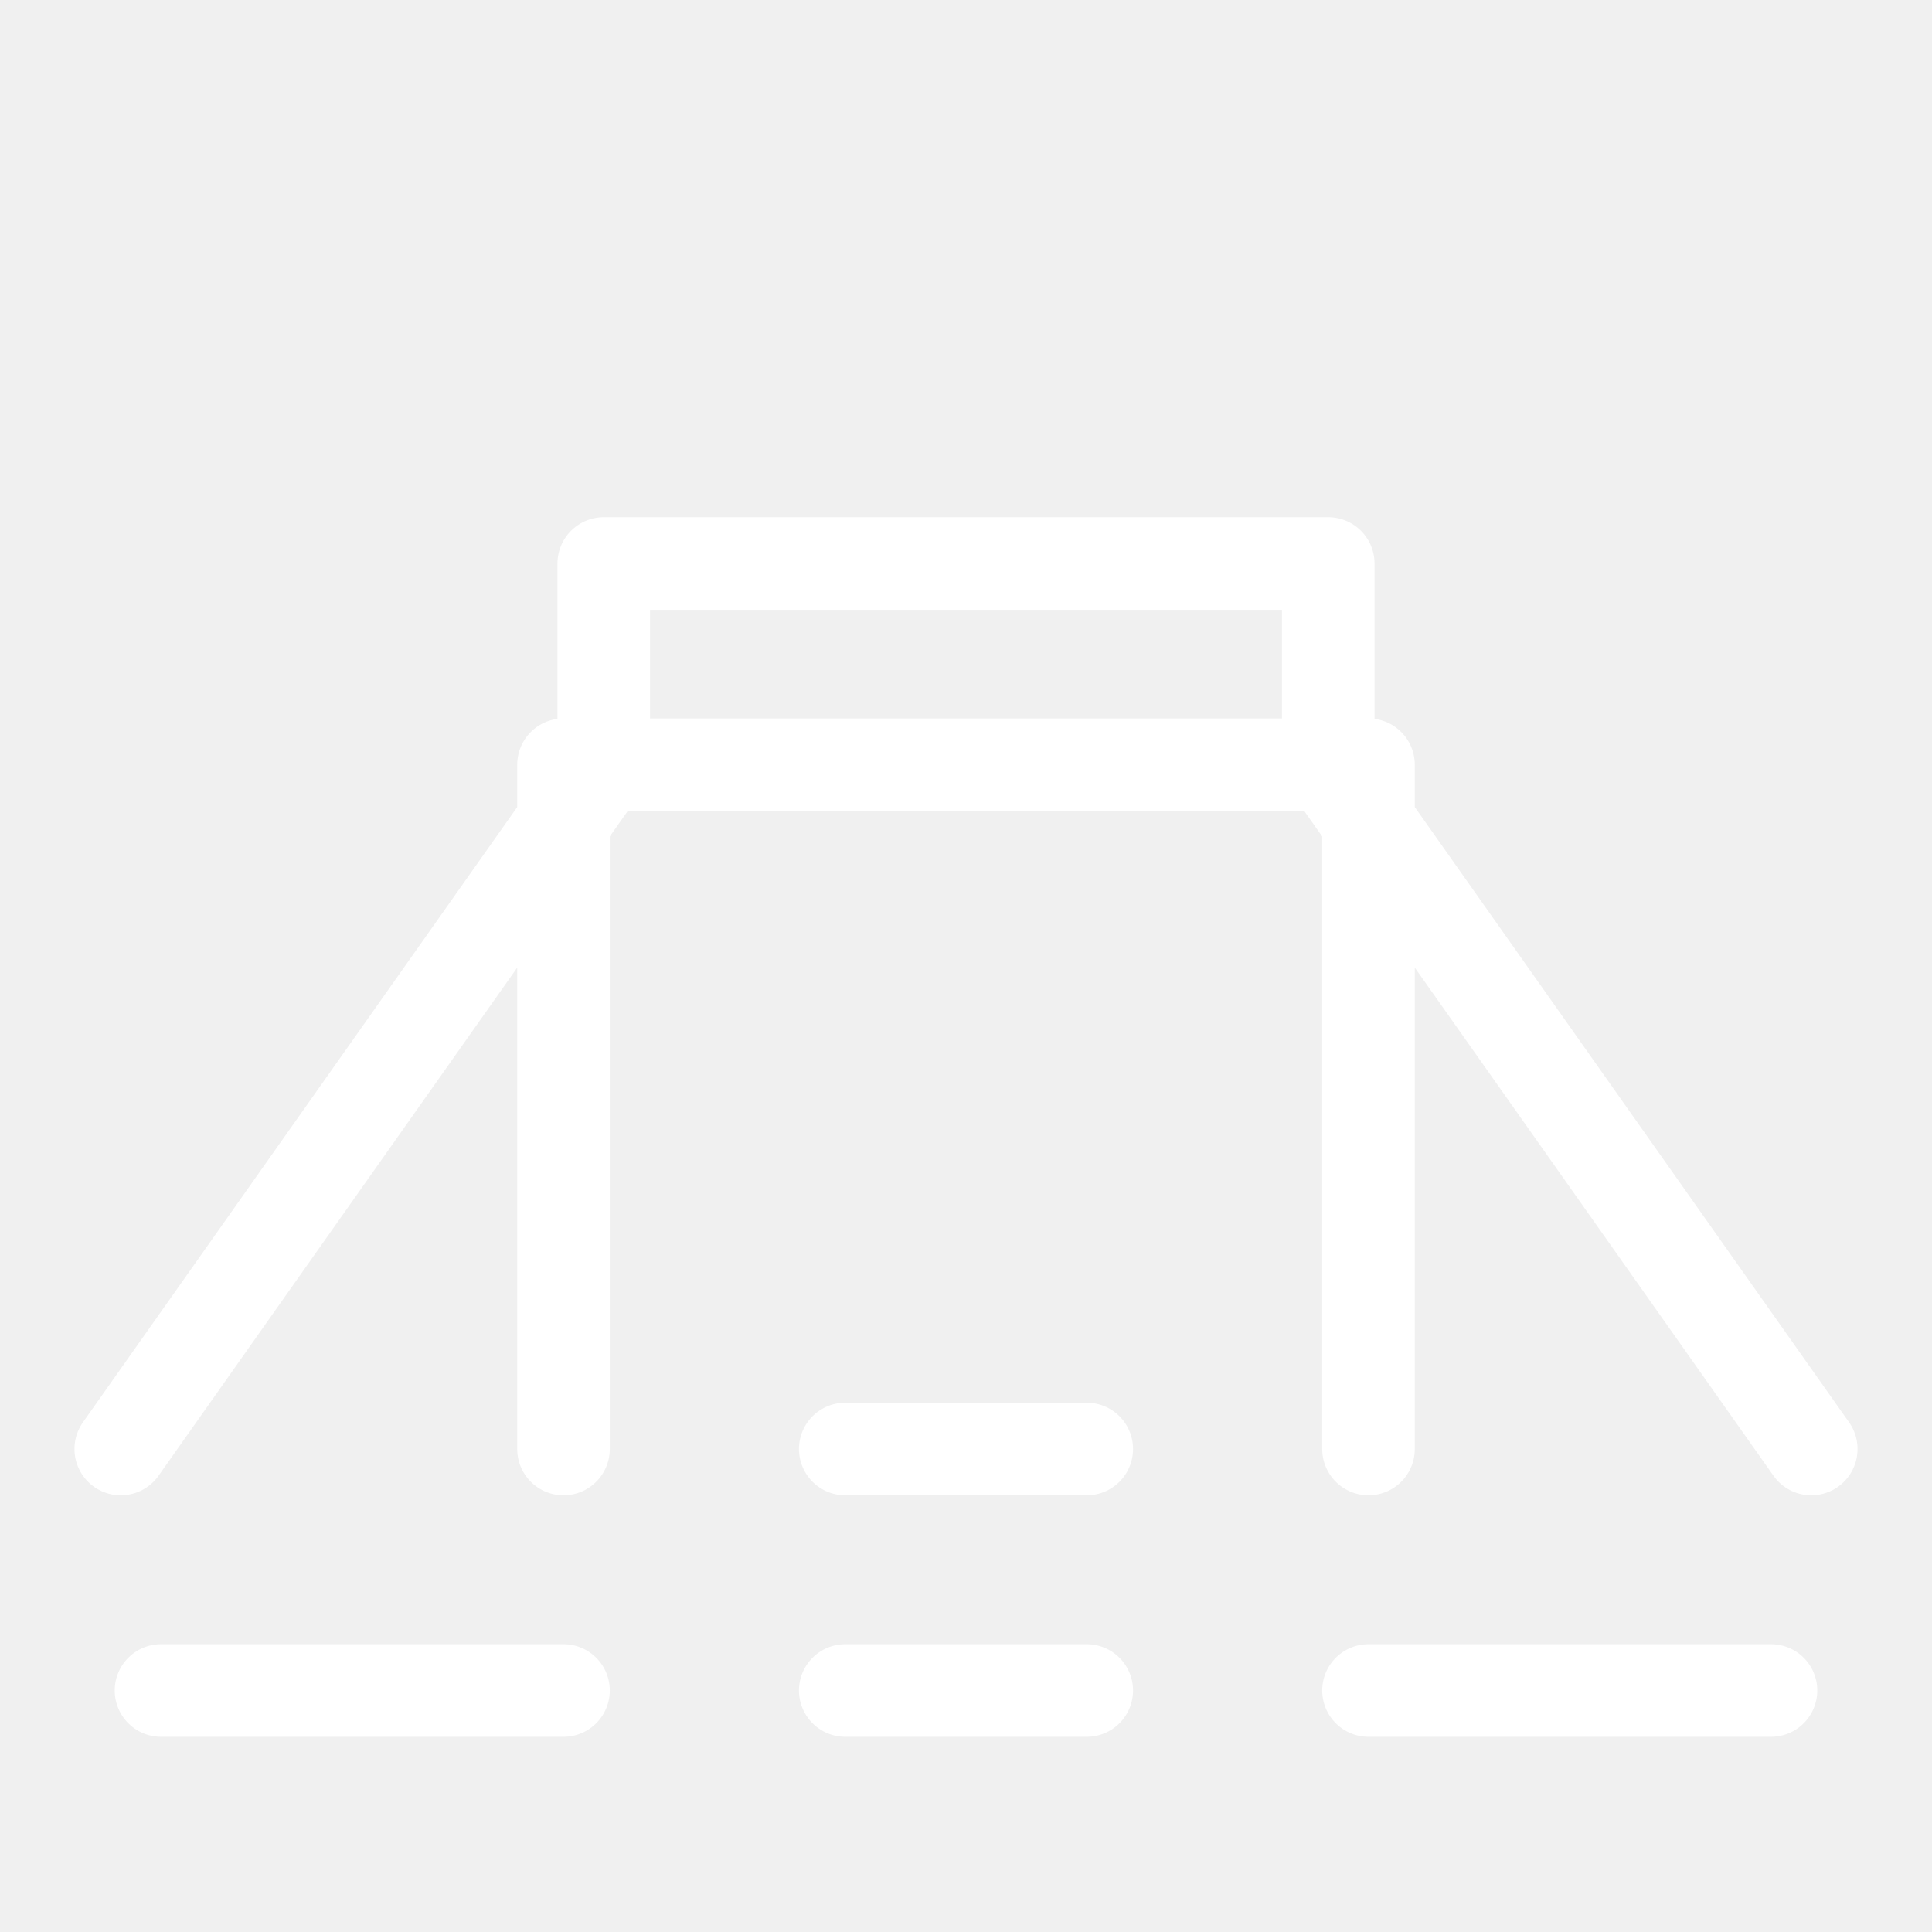
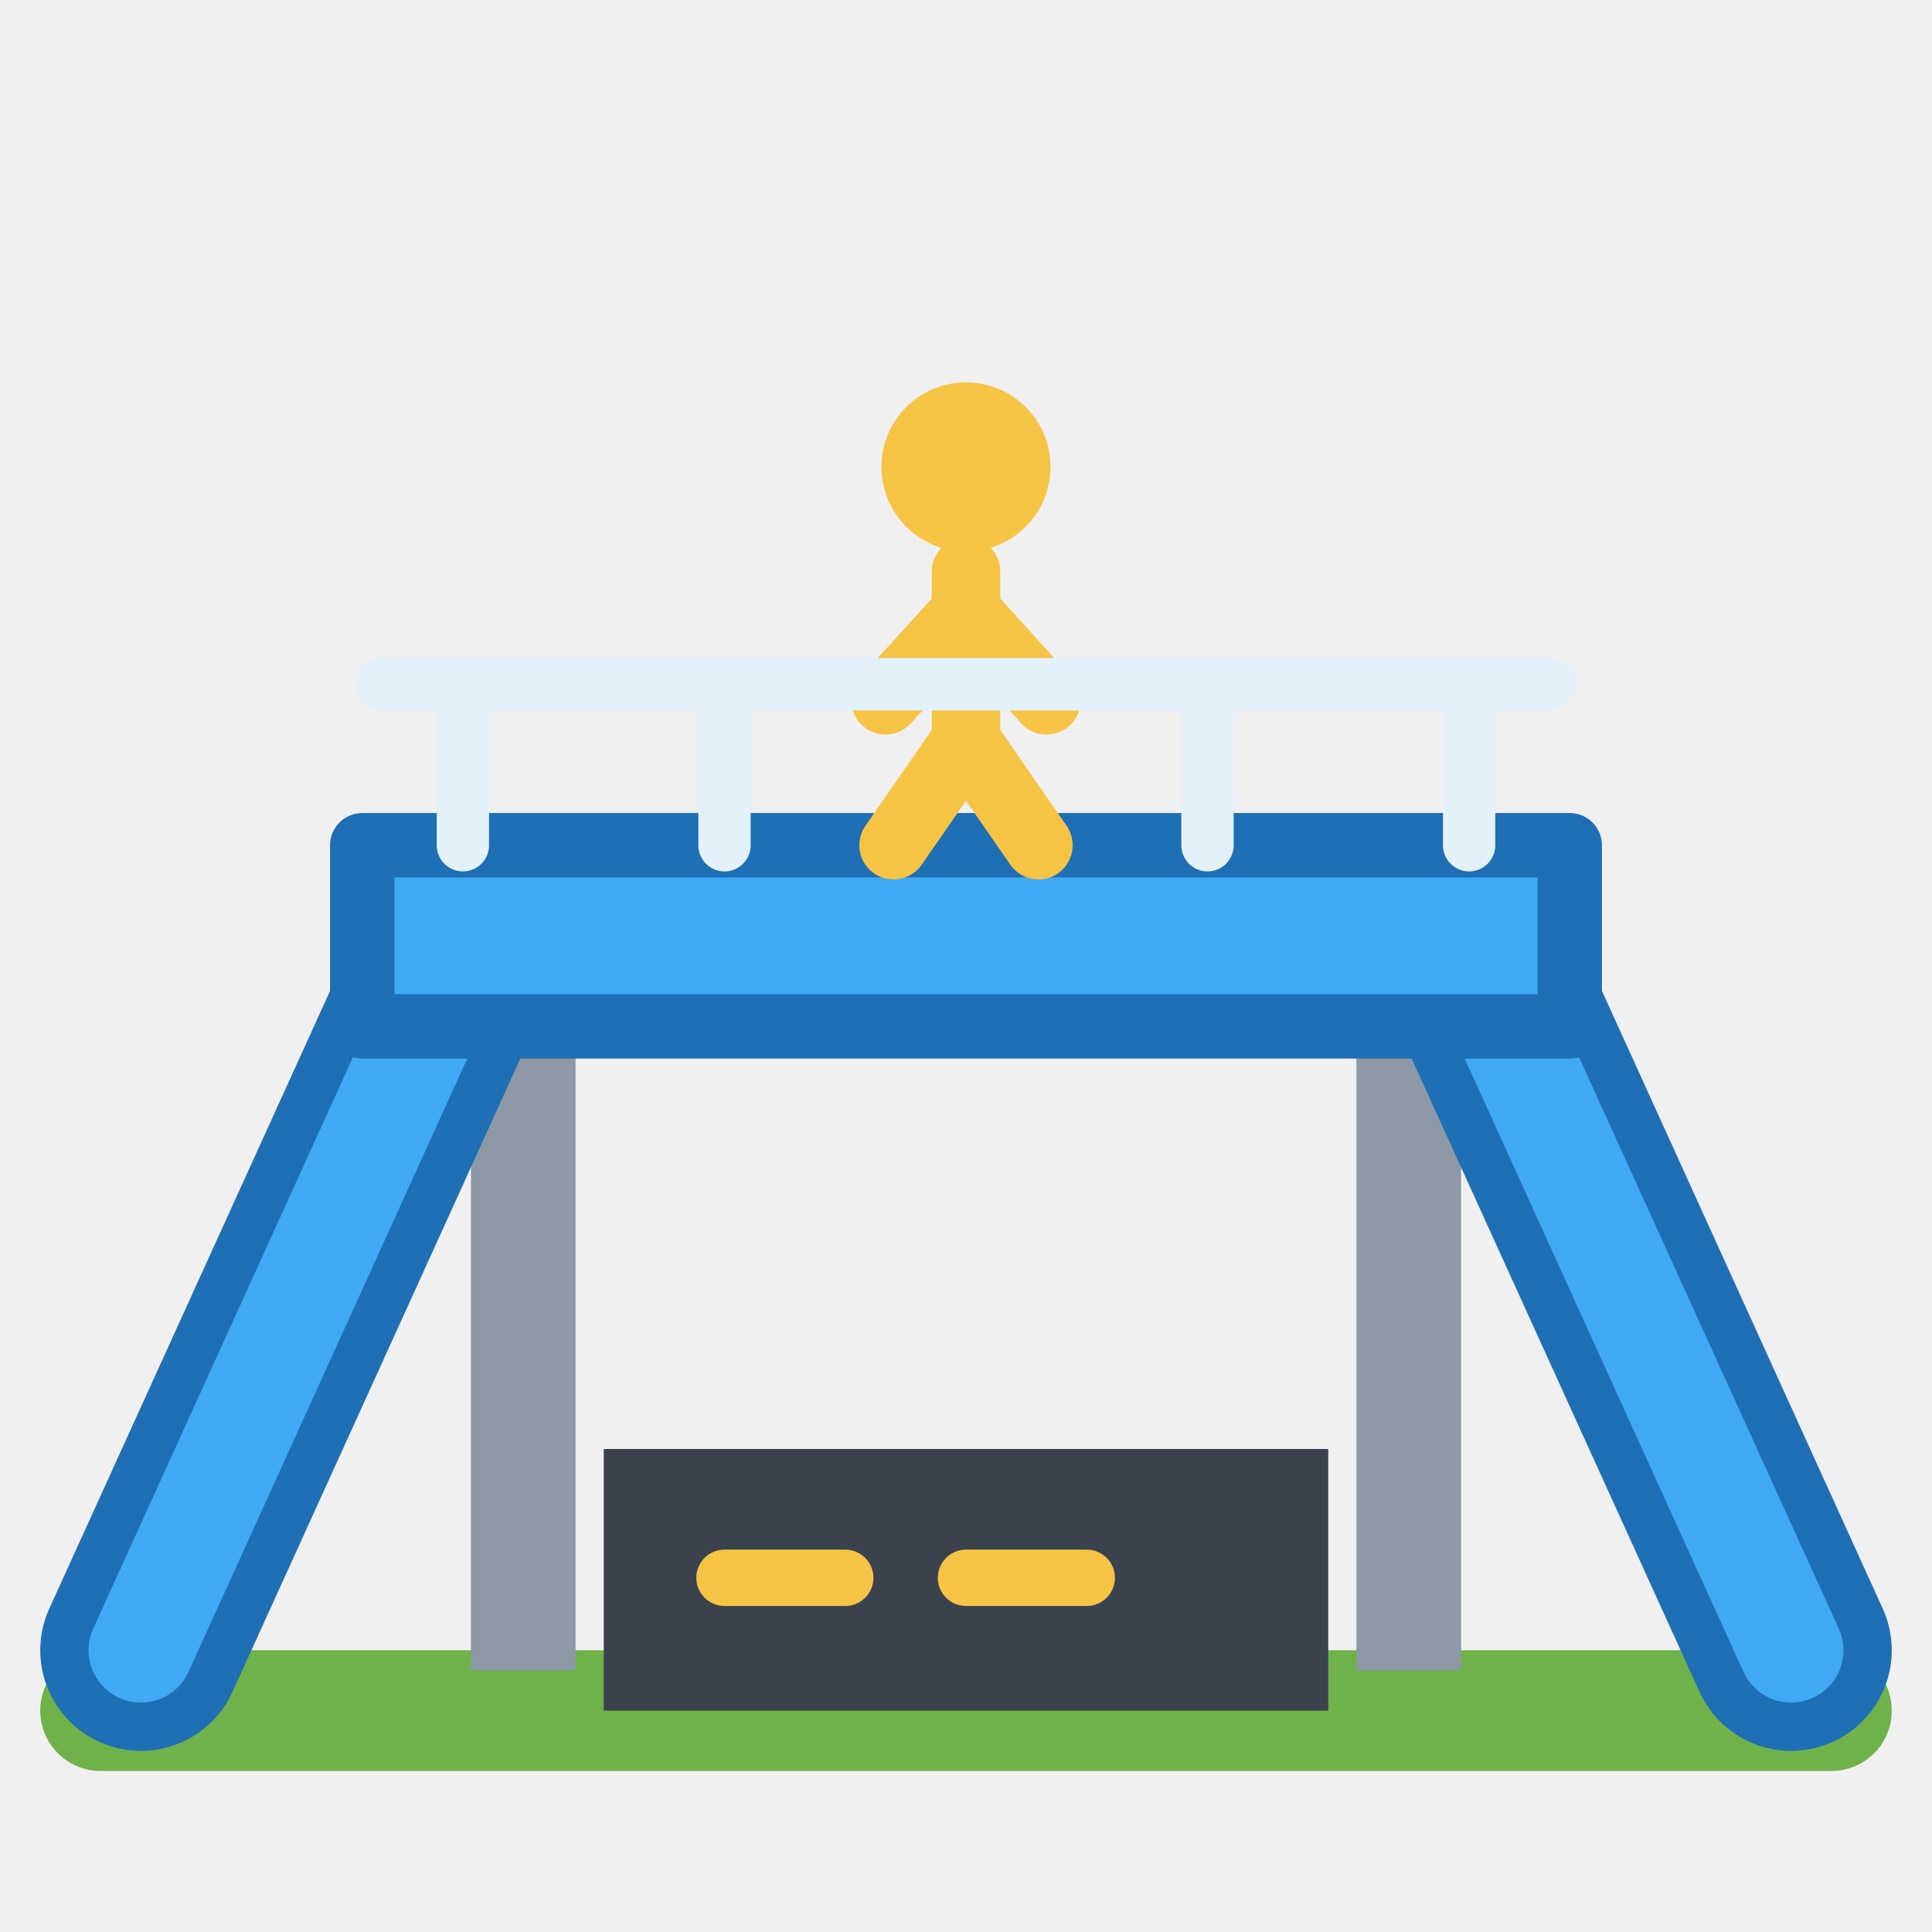
- <svg xmlns="http://www.w3.org/2000/svg" viewBox="0 0 48 48" fill="none" stroke="#fff" stroke-width="2.3" stroke-linecap="round" stroke-linejoin="round">
-   <path d="M3 36 15 19H33L45 36M15 19v-5M33 19v-5M15 14H33M14 19v17M34 19v17M21 36h6M21 42h6M4 42h10M34 42h10" />
+ <svg xmlns="http://www.w3.org/2000/svg" viewBox="0 0 48 48">
+   <path d="M2.5 42.5h43" stroke="#6fb24a" stroke-width="3" stroke-linecap="round" />
+   <path d="M15 36h18v6.5H15z" fill="#3a434d" />
+   <path d="M18 39.2h3m3 0h3" stroke="#f6c445" stroke-width="1.4" stroke-linecap="round" />
+   <path d="M13 25v16.5M35 25v16.5" stroke="#8d99a6" stroke-width="2.6" />
+   <path d="M3.5 41 11 24.5M44.5 41 37 24.5" stroke="#1f6fb5" stroke-width="5" stroke-linecap="round" />
+   <path d="M3.5 41 11 24.5M44.5 41 37 24.5" stroke="#3fa9f5" stroke-width="2.6" stroke-linecap="round" />
+   <path d="M9 21h30v4.5H9z" fill="#3fa9f5" stroke="#1f6fb5" stroke-width="1.6" stroke-linejoin="round" />
+   <circle cx="24" cy="11.6" r="2.1" fill="#f6c445" />
+   <path d="M24 14.2v4.2M24 18.4l-1.8 2.6M24 18.4l1.8 2.6M24 15.2l-2 2.2M24 15.2l2 2.2" stroke="#f6c445" stroke-width="1.7" stroke-linecap="round" />
+   <path d="M9.5 17h29M11.5 17v4M18 17v4M30 17v4M36.5 17v4" stroke="#e3f1fb" stroke-width="1.3" stroke-linecap="round" />
</svg>
